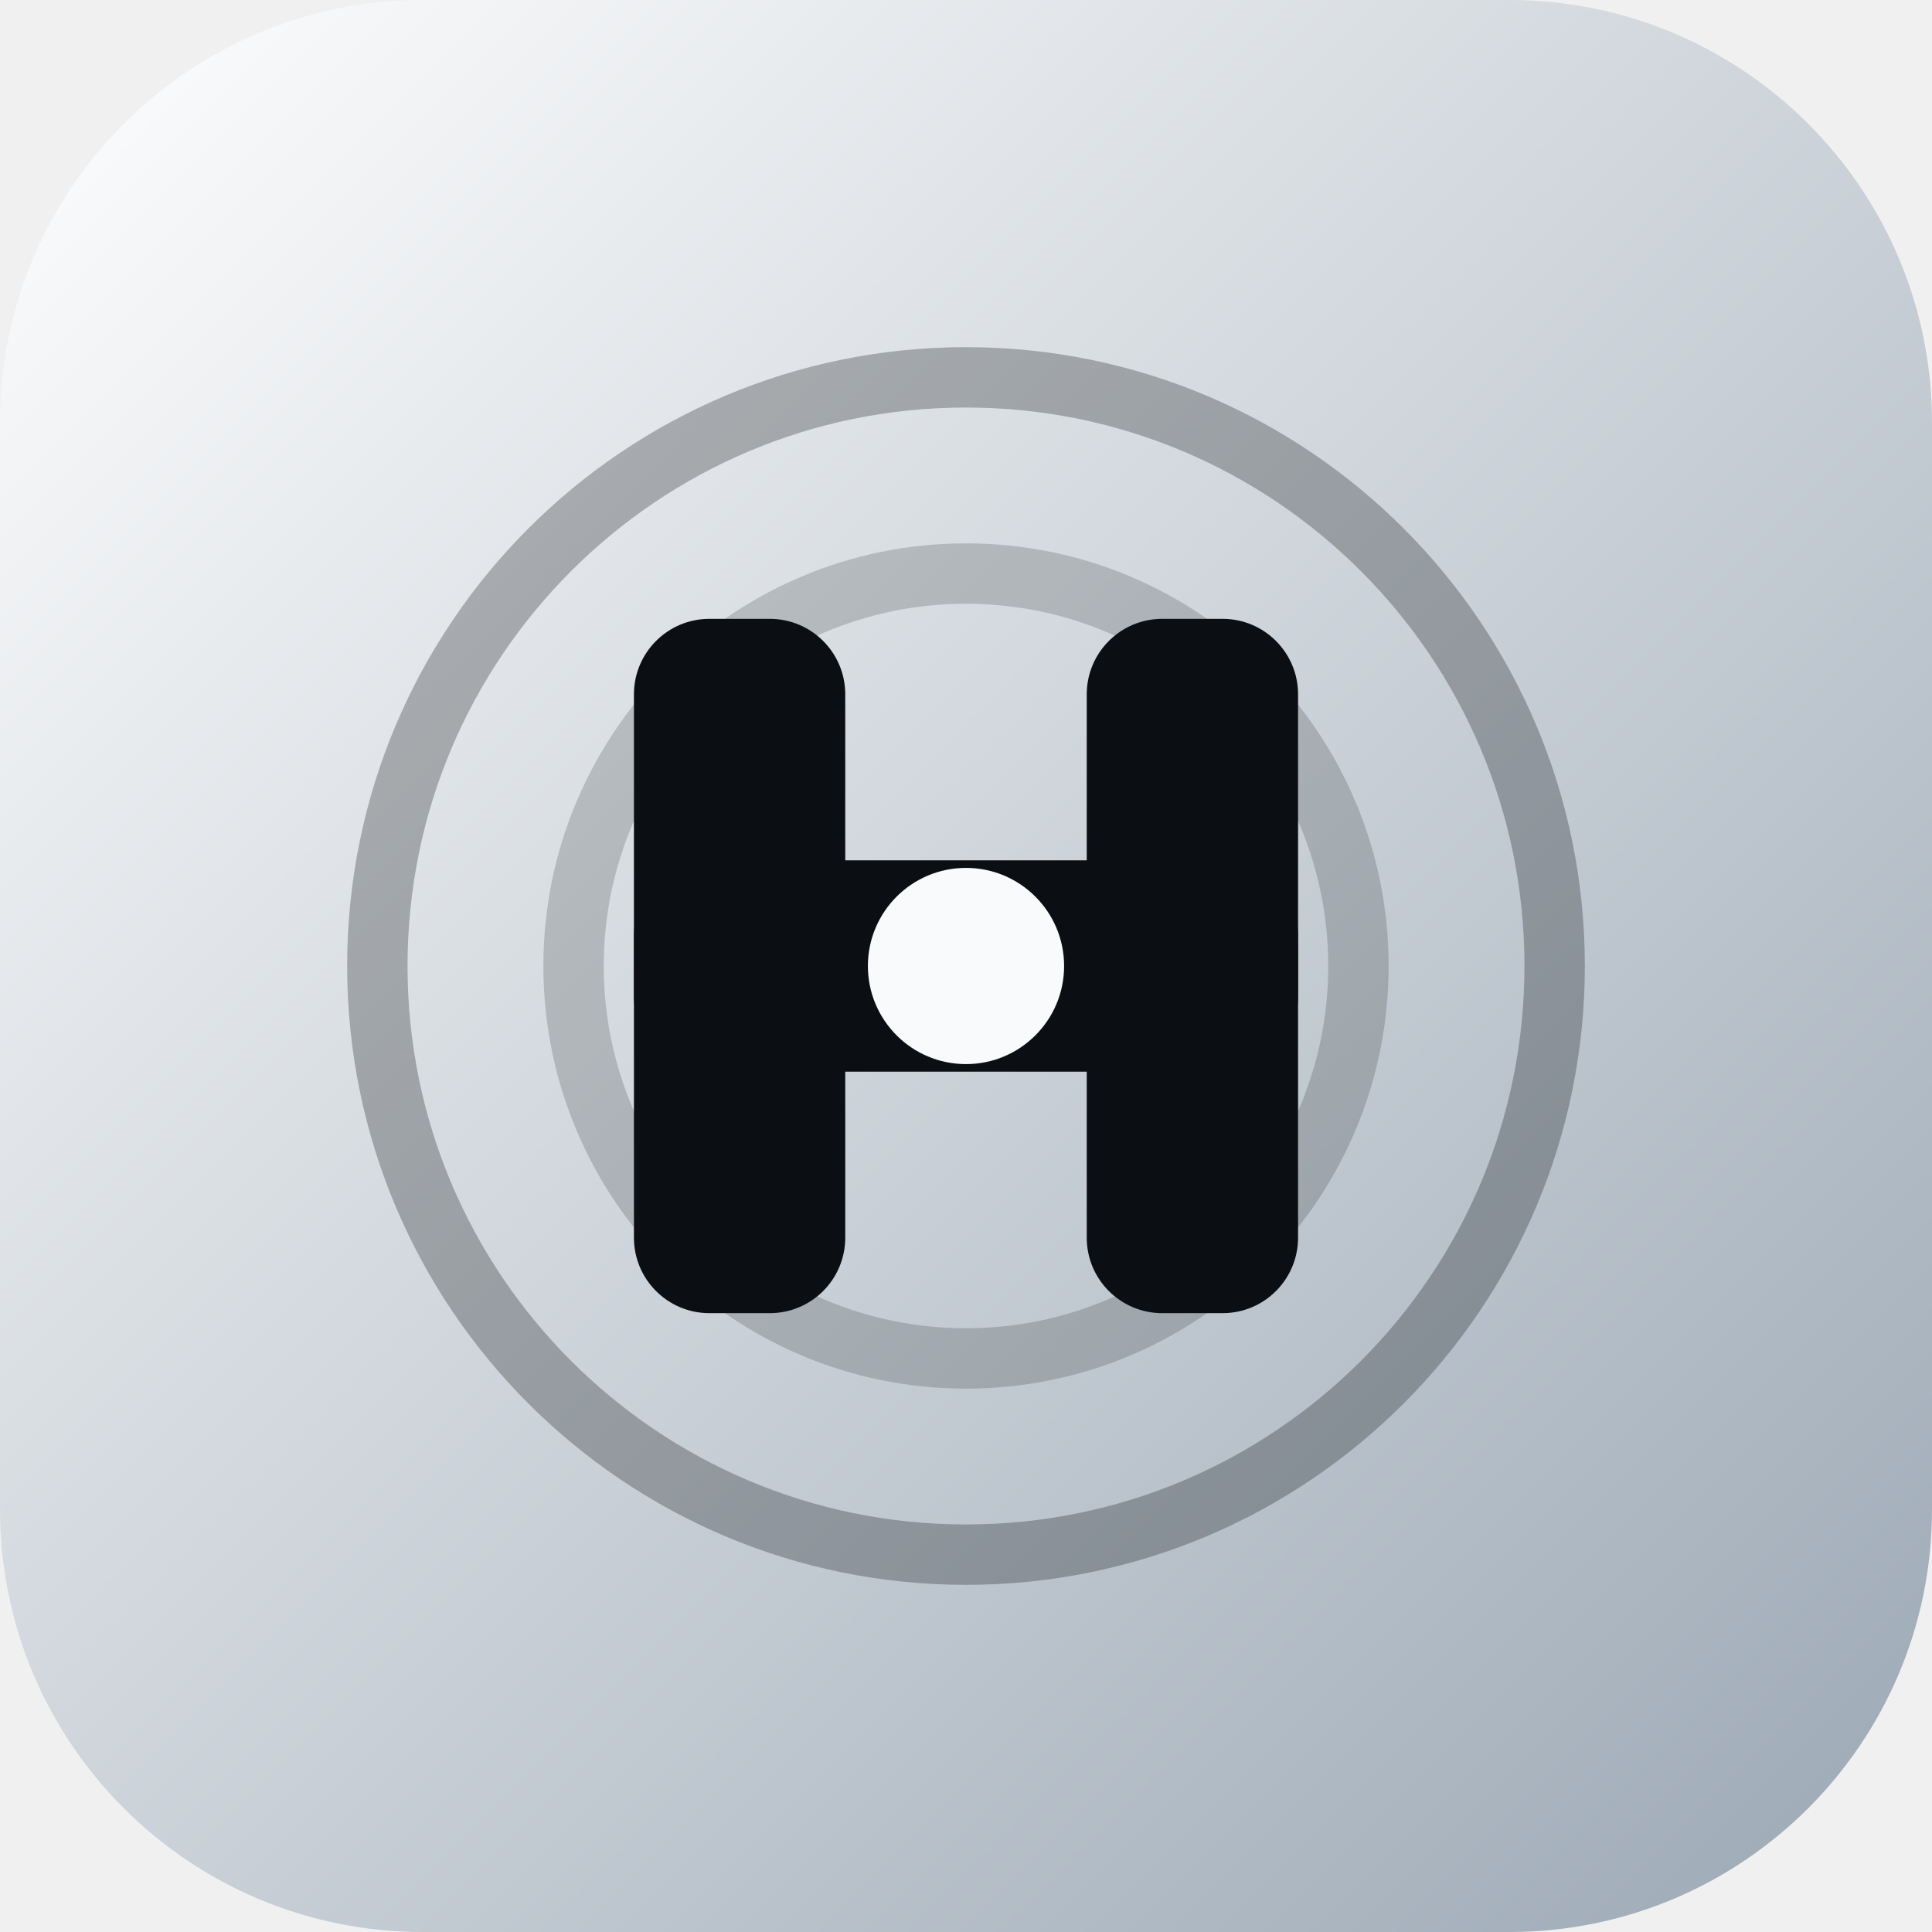
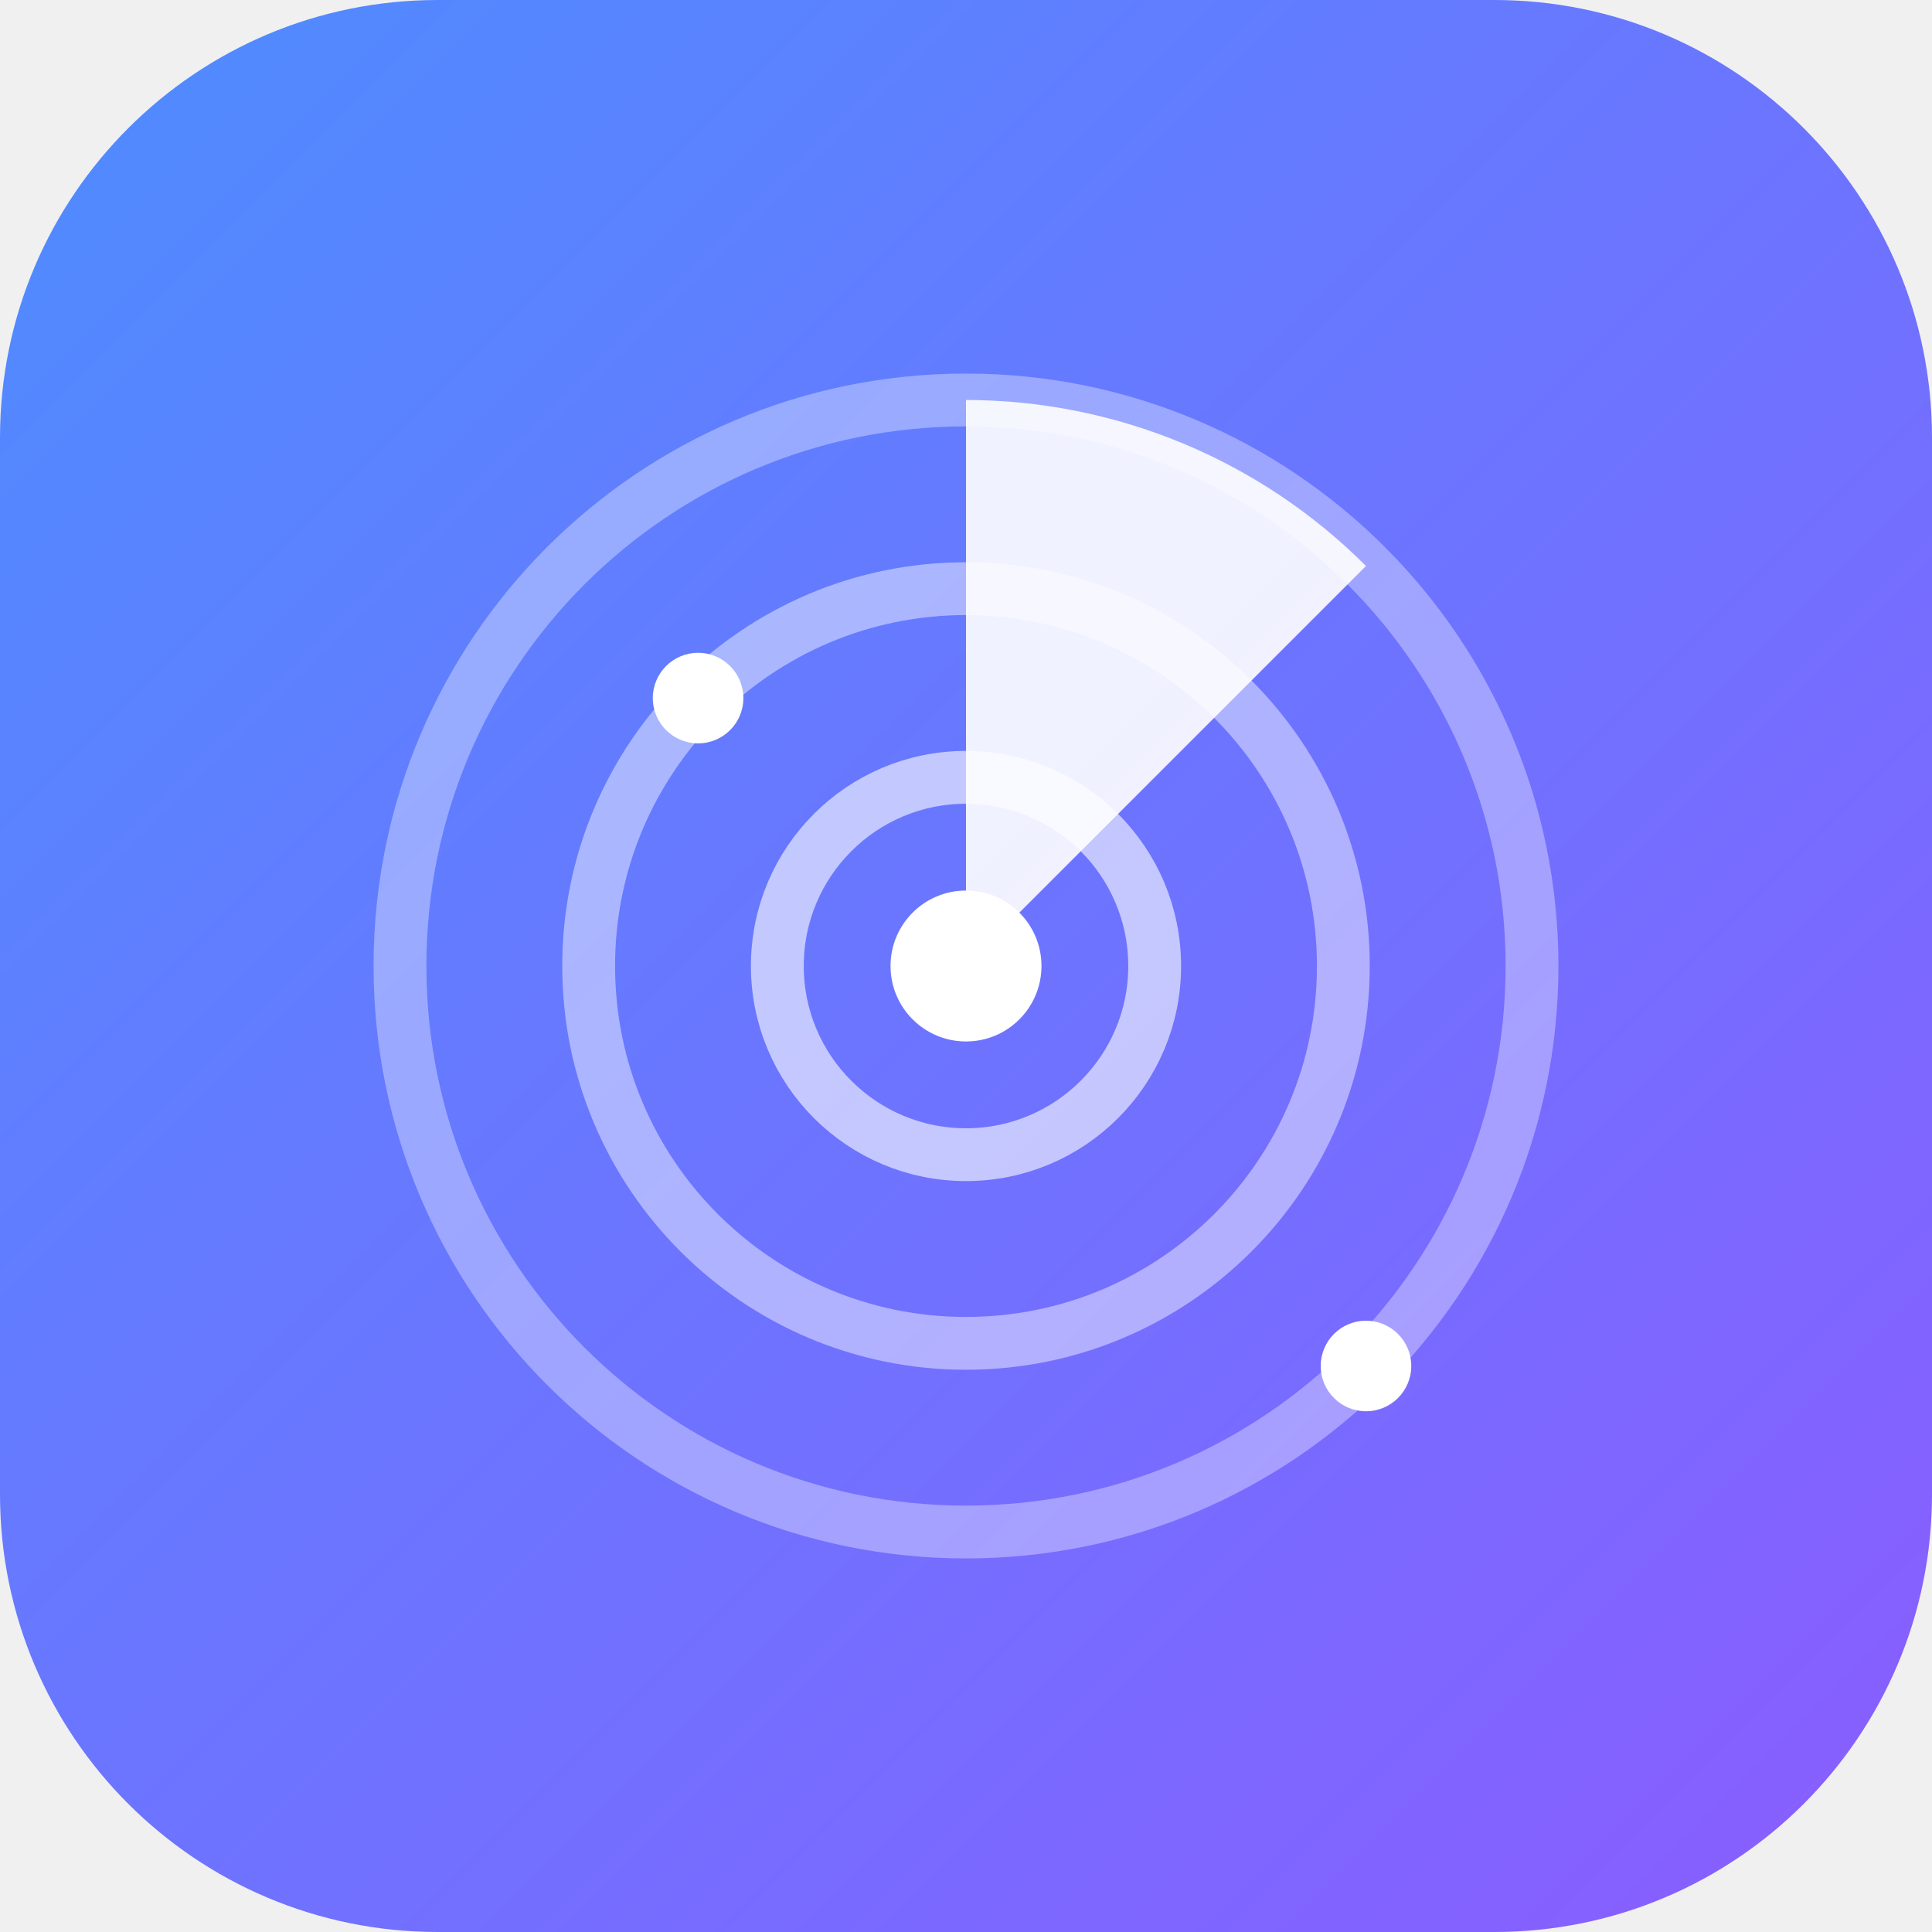
<svg xmlns="http://www.w3.org/2000/svg" viewBox="0 0 512 512">
  <defs>
    <linearGradient id="g" x1="0" y1="0" x2="1" y2="1">
-       <stop offset="0" stop-color="#FFFFFF" />
-       <stop offset="1" stop-color="#9AA7B4" />
+       <stop offset="0" stop-color="#4D8DFF" />
+       <stop offset="1" stop-color="#8B5CFF" />
    </linearGradient>
  </defs>
-   <rect width="512" height="512" rx="112" fill="url(#g)" />
-   <circle cx="256" cy="256" r="156" fill="none" stroke="#0B0E12" stroke-width="16" opacity="0.28" />
-   <circle cx="256" cy="256" r="104" fill="none" stroke="#0B0E12" stroke-width="16" opacity="0.18" />
-   <rect x="168" y="164" width="56" height="184" rx="20" fill="#0B0E12" />
-   <rect x="288" y="164" width="56" height="184" rx="20" fill="#0B0E12" />
-   <rect x="168" y="228" width="176" height="56" rx="20" fill="#0B0E12" />
-   <circle cx="256" cy="256" r="26" fill="#F8FAFC" />
+   <rect width="512" height="512" rx="116" fill="url(#g)" />
+   <circle cx="256" cy="256" r="150" fill="none" stroke="#FFFFFF" stroke-width="14" opacity="0.35" />
+   <circle cx="256" cy="256" r="100" fill="none" stroke="#FFFFFF" stroke-width="14" opacity="0.45" />
+   <circle cx="256" cy="256" r="50" fill="none" stroke="#FFFFFF" stroke-width="14" opacity="0.6" />
+   <path d="M256 256 L256 106 A150 150 0 0 1 362 150 Z" fill="#FFFFFF" opacity="0.9" />
+   <circle cx="256" cy="256" r="20" fill="#FFFFFF" />
+   <circle cx="185" cy="185" r="12" fill="#FFFFFF" />
+   <circle cx="362" cy="362" r="12" fill="#FFFFFF" />
</svg>
